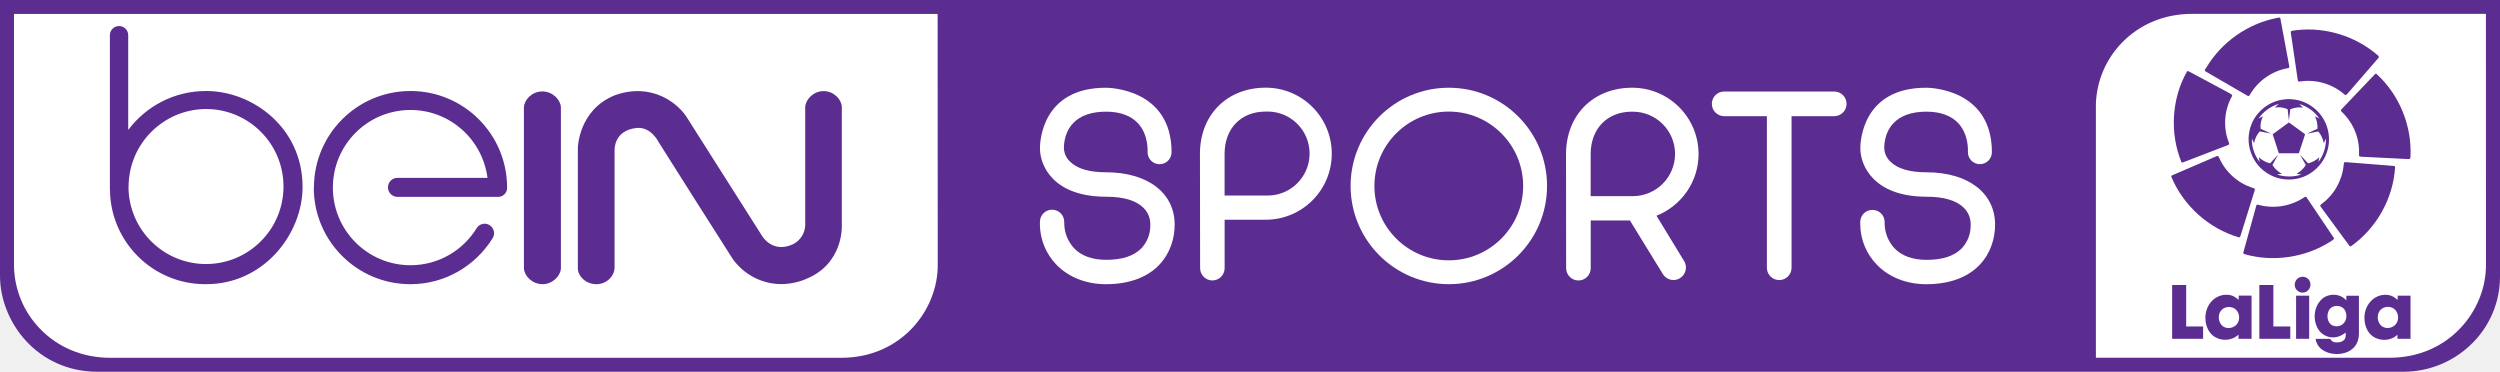
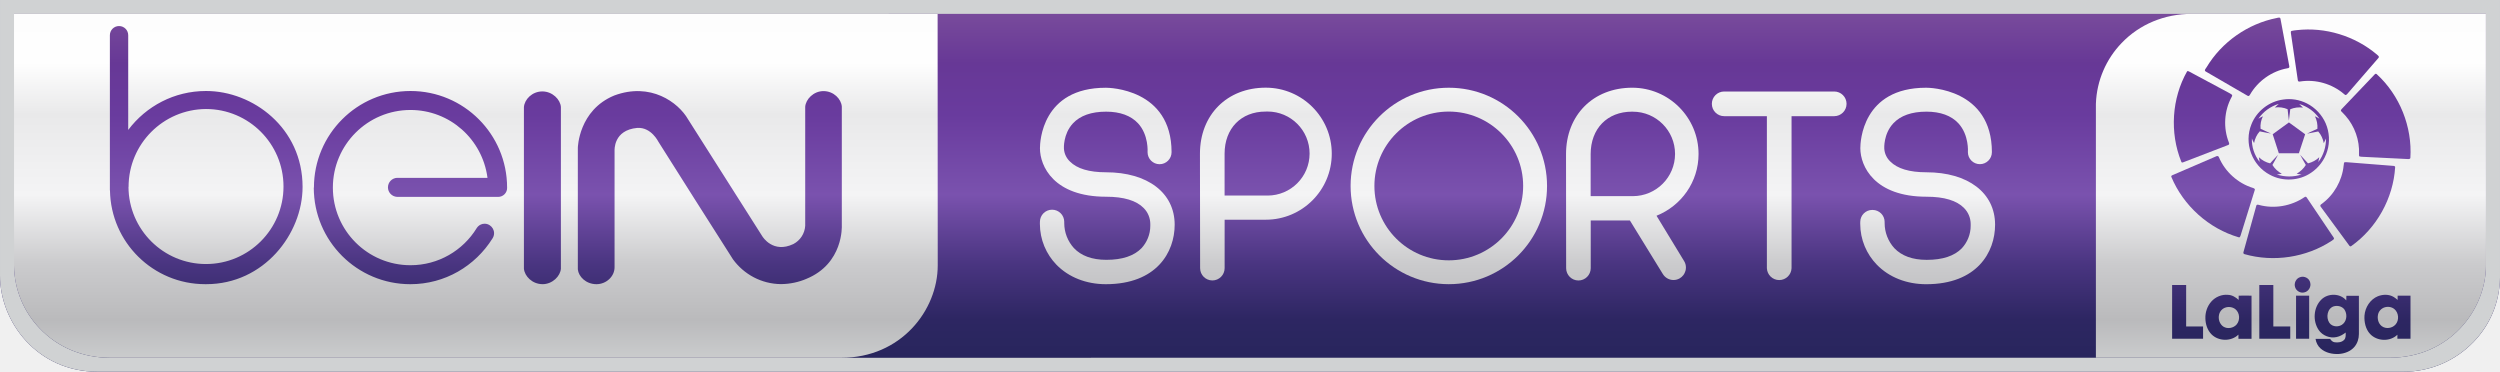
- <svg xmlns="http://www.w3.org/2000/svg" id="svg34" width="244.63" height="36.375" version="1.1" viewBox="0 0 244.63 36.375">
-   <g id="g854">
-     <path id="path32-8" d="m244.63 0.001v27.173c-0.031 2.437-1.002 4.639-2.57 6.268l2e-3 -0.003c-1.742 1.812-4.186 2.937-6.893 2.937h-225.62c-5.898 0-9.549-4.864-9.549-9.396v-26.979z" fill="#5c2d91" stroke-width="1.137" />
-     <path id="path22-6-2" d="m214.48 1.357c-2.68 0-5.124 1.017-6.883 2.861-1.49 1.55-2.428 3.636-2.51 5.94v24.847l28.74 2.19e-4c5.826 0 9.431-4.633 9.431-9.047l-5e-3 -24.601z" fill="#fff" stroke-width="1.137" />
-     <path id="path22-6" d="m1.369 1.361v24.627c0.031 2.393 0.986 4.56 2.524 6.16l0.005 0.005c1.761 1.842 4.199 2.857 6.877 2.857h71.553c5.825 0 9.431-4.633 9.431-9.047l-0.011-24.601z" fill="#fff" stroke-width="1.137" />
-     <path id="path32-2" d="m30.719 18.356c0-5.22 4.231-9.451 9.451-9.451 5.22 0 9.451 4.231 9.451 9.451 0 0.011 0.001 0.024 0.001 0.037 0 0.482-0.391 0.873-0.873 0.873-0.022 0-0.043-0.001-0.065-0.002h0.002-9.835c-0.495-0.024-0.889-0.431-0.889-0.931s0.393-0.907 0.886-0.931h8.854c-0.491-3.764-3.676-6.64-7.535-6.64-4.195 0-7.595 3.4-7.595 7.595s3.4 7.595 7.595 7.595c2.733 0 5.129-1.443 6.466-3.609l0.019-0.033c0.133-0.203 0.34-0.349 0.581-0.4l0.006-0.001c0.055-0.011 0.117-0.018 0.182-0.018 0.19 0 0.367 0.059 0.511 0.159l-0.003-0.002c0.252 0.167 0.417 0.45 0.417 0.772 0 0.188-0.056 0.361-0.151 0.506l0.002-0.003c-1.693 2.709-4.66 4.486-8.042 4.486-5.22 0-9.451-4.231-9.451-9.451v-0.003zm-19.967 0.276v-15.187c0-0.495 0.401-0.897 0.897-0.897 0.495 0 0.897 0.401 0.897 0.897v9.269c1.75-2.323 4.504-3.809 7.604-3.809h0.032-0.001c4.533 0 9.427 3.588 9.427 9.386 0 4.596-3.786 9.516-9.427 9.516h-0.101c-5.096 0-9.237-4.091-9.319-9.168v-8e-3zm1.821-0.339c0.024 4.171 3.409 7.543 7.584 7.543 4.188 0 7.584-3.396 7.584-7.584 0-4.188-3.396-7.584-7.584-7.584h-0.002c-4.188 0.023-7.573 3.422-7.573 7.613v0.01zm45.788 9.516c0.965 0 1.775-0.759 1.775-1.655v-11.379c0-0.084-0.122-2.048 2.23-2.26 1.371-0.078 2.049 1.347 2.07 1.371 0.272 0.444 6.619 10.469 7.289 11.493 1.069 1.46 2.772 2.404 4.695 2.422h0.003c0.893-8e-3 1.74-0.194 2.51-0.525l-0.042 0.016c3.661-1.49 3.484-5.189 3.482-5.216v-11.653c-0.059-0.726-0.783-1.506-1.791-1.509-0.979 0-1.736 0.8-1.791 1.533v11.649c-0.048 0.777-0.502 1.44-1.151 1.78l-0.011 0.006c-1.983 0.941-2.999-0.699-3.042-0.772l-7.264-11.444c-0.956-1.656-3.663-3.642-7.215-2.322-3.482 1.431-3.566 5.089-3.566 5.121v11.892c0.068 0.697 0.78 1.449 1.829 1.452zm-5.286 0c1.002 0 1.762-0.805 1.81-1.523v-15.819c-0.053-0.716-0.808-1.515-1.81-1.521-1.01 0-1.752 0.783-1.809 1.536v15.803c0.062 0.732 0.805 1.515 1.815 1.521z" fill="#5c2d91" stroke-width="1.137" />
-     <path id="path6" d="m118.63 27.443c0.664 0 1.201-0.538 1.202-1.2v-4.744h4.024c3.567 0 6.46-2.892 6.46-6.46s-2.892-6.46-6.46-6.46c-3.79 0-6.438 2.658-6.438 6.46l0.016 11.195v8e-3c0 0.661 0.535 1.198 1.196 1.2zm5.205-16.525c0.06-0.003 0.13-0.004 0.2-0.004 2.271 0 4.111 1.84 4.111 4.111s-1.84 4.111-4.111 4.111c-0.07 0-0.141-0.002-0.21-0.006h0.01-4.007v-4.089c0-2.466 1.609-4.123 4.007-4.123z" fill="#fff" stroke-width="1.137" />
-     <path id="path8" d="m108.24 19.25c1.724 0 2.962 0.374 3.676 1.111 0.399 0.402 0.644 0.957 0.644 1.568 0 0.019 0 0.04-1e-3 0.059v-0.003c1e-3 0.031 1e-3 0.067 1e-3 0.102 0 0.85-0.327 1.624-0.863 2.201l2e-3 -0.002c-0.732 0.753-1.885 1.138-3.425 1.138h-0.024c-1.385 0-2.455-0.392-3.17-1.153-0.585-0.647-0.943-1.509-0.943-2.455 0-0.037 1e-3 -0.075 1e-3 -0.113v0.006c0-0.657-0.533-1.19-1.19-1.19s-1.19 0.533-1.19 1.19c-2e-3 0.056-3e-3 0.122-3e-3 0.188 0 1.558 0.618 2.972 1.623 4.01l-1e-3 -0.001c1.198 1.227 2.915 1.903 4.831 1.903 4.972 0 6.736-3.132 6.736-5.82 0-3.116-2.642-5.131-6.726-5.131-1.648 0-2.831-0.355-3.523-1.054-0.339-0.32-0.558-0.765-0.588-1.259v-0.006c0-0.014-0.09-1.419 0.881-2.465 0.707-0.761 1.802-1.147 3.248-1.147 1.371 0 2.425 0.392 3.122 1.138 1.057 1.147 0.934 2.793 0.934 2.829 0 0.649 0.526 1.174 1.174 1.174s1.174-0.526 1.174-1.174c0-6.235-6.151-6.307-6.411-6.307h-0.032c-6.253 0-6.435 5.309-6.435 5.914-6e-3 1.764 1.358 4.749 6.473 4.749z" fill="#fff" stroke-width="1.137" />
-     <path id="path14" d="m183.22 20.542h-0.016c-0.644 0-1.168 0.519-1.174 1.163v0.001c-2e-3 0.056-3e-3 0.122-3e-3 0.186 0 1.562 0.621 2.978 1.63 4.015l-1e-3 -0.001c1.196 1.227 2.91 1.905 4.829 1.905 4.972 0 6.738-3.132 6.738-5.822 0-3.116-2.642-5.131-6.732-5.131-1.645 0-2.829-0.355-3.523-1.055-0.339-0.322-0.558-0.765-0.588-1.259v-0.006c0-0.014-0.092-1.419 0.881-2.465 0.707-0.761 1.801-1.147 3.248-1.147 1.371 0 2.428 0.392 3.122 1.138 1.057 1.147 0.935 2.793 0.932 2.826 0 0.649 0.526 1.174 1.174 1.174s1.174-0.526 1.174-1.174c0-6.235-6.151-6.305-6.413-6.305h-0.029c-6.251 0-6.432 5.307-6.432 5.914 0 1.762 1.371 4.75 6.478 4.75 1.725 0 2.962 0.374 3.676 1.111 0.399 0.403 0.644 0.959 0.644 1.572 0 0.019 0 0.037-1e-3 0.056v-0.002c1e-3 0.03 1e-3 0.065 1e-3 0.1 0 0.851-0.327 1.625-0.863 2.205l2e-3 -0.002c-0.728 0.753-1.881 1.138-3.422 1.138h-0.027c-1.387 0-2.451-0.392-3.17-1.153-0.584-0.649-0.941-1.513-0.941-2.458 0-0.036 0-0.073 1e-3 -0.109v0.006c-3e-3 -0.647-0.527-1.169-1.174-1.169h-0.023 1e-3z" fill="#fff" stroke-width="1.137" />
-     <path id="path16" d="m168.72 11.368h4.173v14.878c0.027 0.646 0.557 1.159 1.207 1.159s1.18-0.514 1.207-1.157v-14.88h4.175c0.666 0 1.207-0.54 1.207-1.207 0-0.667-0.54-1.207-1.207-1.207h-10.767c-0.666 0-1.207 0.54-1.207 1.207 0 0.667 0.54 1.207 1.207 1.207z" fill="#fff" stroke-width="1.137" />
-     <path id="path20" d="m141.77 27.807c5.308 0 9.611-4.303 9.611-9.611 0-5.309-4.303-9.611-9.611-9.611s-9.611 4.303-9.611 9.611v0.004c7e-3 5.305 4.306 9.603 9.611 9.608zm0-16.889c4.017 0.002 7.274 3.259 7.274 7.278 0 4.02-3.258 7.278-7.278 7.278-4.019 0-7.276-3.256-7.278-7.274 1e-3 -4.021 3.26-7.281 7.281-7.282z" fill="#fff" stroke-width="1.137" />
-     <path id="path26" d="m154.45 27.446c0.664 0 1.202-0.536 1.206-1.2v-4.673h3.833l3.206 5.213c0.215 0.369 0.609 0.614 1.059 0.614 0.223 0 0.431-0.059 0.61-0.163l-6e-3 0.003c0.28-0.163 0.485-0.426 0.569-0.739l2e-3 -0.009c0.027-0.095 0.043-0.205 0.043-0.317 0-0.223-0.061-0.432-0.167-0.61l3e-3 0.006-2.715-4.46c2.43-0.974 4.114-3.311 4.114-6.039 0-3.584-2.905-6.489-6.489-6.489h-3e-3c-3.812 0-6.476 2.674-6.476 6.503l0.011 11.158c2e-3 0.661 0.536 1.198 1.198 1.202zm5.235-16.516c0.027-0.001 0.058-0.001 0.09-0.001 2.282 0 4.132 1.85 4.132 4.132 0 2.282-1.85 4.132-4.132 4.132-0.032 0-0.064 0-0.094-0.001h5e-3 -4.037v-4.111c0-2.488 1.621-4.154 4.037-4.154z" fill="#fff" stroke-width="1.137" />
-     <g id="g848" transform="matrix(.11345 0 0 .11345 207.16 .7478)" fill="#5c2d91">
-       <path id="path4-1" class="st0" d="m76.3 55c12 7 24.1 14 36.2 21 0.9 0.7 1.8-0.2 2.2-1.1 6.8-11.7 18.8-20.2 32.2-22.6 1 0 2-0.7 1.6-1.8-2.5-13.6-5.1-27.3-7.6-40.9-0.3-1.6-2.1-0.9-3.1-0.7-25 4.9-47.6 20.7-60.7 42.6-0.7 1.1-2.2 2.6-0.8 3.5z" />
-       <path id="path6-8" class="st1" d="m155.9 62.8c0.1 1 1.2 1.1 2 0.9 13.4-2.1 27.5 2 37.8 10.8 0.5 0.4 1.1 1.1 1.8 0.8 0.6-0.3 1-0.9 1.4-1.3 8.8-10.2 17.7-20.4 26.5-30.6 1.2-1.3-0.7-2.3-1.5-3.1-18.9-15.9-44.3-23.7-68.9-20.9-1.5 0.2-3.1 0.3-4.6 0.7-0.7 0.4-0.6 1.2-0.5 1.9z" />
-       <path id="path8-8" class="st2" d="m57 133.4c12.9-5 25.8-9.9 38.7-14.9 1.1-0.2 1.1-1.4 0.7-2.2-5-12.6-4.1-27.3 2.3-39.1 0.3-0.6 0.8-1.3 0.4-2-0.6-0.6-1.4-0.9-2.1-1.4-11.6-6.2-23.1-12.4-34.7-18.6-0.6-0.3-1.3-0.7-1.9-0.3-13.3 23.4-15.1 52.9-5.1 77.8 0.1 0.9 1 1.1 1.7 0.7z" />
-       <path id="path10-4" class="st3" d="m253 129.6c1.7-26.8-9.2-54.1-29-72.2-0.6-0.5-1.1-0.5-1.7 0.1-9.5 9.9-18.9 19.9-28.4 29.8-0.5 0.5-1.1 1.2-0.7 1.9 1.2 1.4 2.7 2.6 3.9 4.1 7.9 9 12.2 21.1 11.6 33.1 0 0.7-0.2 1.7 0.6 2 1.1 0.3 2.3 0.2 3.4 0.3 12.8 0.6 25.6 1.2 38.4 1.9 0.8 0 1.8-0.1 1.9-1z" />
-       <path id="path12-1" class="st4" d="m131.9 144.2c11 6 25.2 5.3 35.5-1.8 6.6-4.4 11.6-11.1 13.9-18.7 2.4-7.7 1.9-16.3-1.3-23.8-3.2-7.4-9.1-13.7-16.3-17.3-6.3-3.2-13.6-4.4-20.6-3.3-12 1.6-22.8 10.1-27.2 21.4-3.2 7.8-3.3 16.8-0.3 24.8 2.9 8 8.8 14.8 16.3 18.7zm-15.6-31.4c0.5 1.4 1.1 2.7 1.9 4 0.7-3.7 2.3-7.3 4.9-10.1 3.2 0.6 6.4 1.4 9.7 1.9-3-1.4-6-2.7-9-4.1-0.4-3.7 0.4-7.5 2-10.8-1.4 0.6-2.7 1.4-3.9 2.1 4.2-6.1 10.5-10.7 17.6-12.8-1.2 1-2.3 2-3.4 3.1 3.7-0.5 7.6 0 11 1.5 0.4 3.3 0.7 6.6 1.1 9.9 0.5-3.3 0.7-6.6 1.2-9.9 3.5-1.4 7.3-1.9 11-1.4-1.1-1.1-2.2-2.1-3.3-3.1 7.1 2.1 13.4 6.6 17.5 12.7-1.3-0.8-2.6-1.5-3.9-2.1 1.6 3.3 2.4 7.1 2.1 10.8-3 1.4-6.1 2.7-9 4.2 3.2-0.6 6.5-1.3 9.7-1.9 2.5 2.8 4.1 6.4 4.8 10.1 0.7-1.3 1.3-2.6 1.9-4 0.1 7.3-2.2 14.5-6.6 20.3 0.3-1.4 0.6-2.8 0.8-4.2-2.7 2.6-6 4.4-9.7 5.3-2.3-2.5-4.5-5-6.8-7.4 1.5 3 3.3 5.8 4.9 8.8-1.9 3.2-4.8 5.7-7.9 7.6 1.4 0.3 2.8 0.5 4.2 0.6-6.8 2.3-14.4 2.3-21.3 0 1.4-0.1 2.8-0.3 4.3-0.6-3.3-1.8-6.1-4.4-8.1-7.6 1.6-2.9 3.3-5.8 4.9-8.8-2.4 2.4-4.6 5-6.9 7.4-3.6-0.8-7-2.7-9.7-5.3 0.2 1.4 0.5 2.7 0.7 4.1-4.6-5.9-7-13.1-6.7-20.3z" />
-       <path id="path16-0" class="st4" d="m156.8 125.6c1.8-5.5 3.6-11 5.4-16.4-4.7-3.4-9.3-6.8-14-10.2-4.7 3.4-9.3 6.8-14 10.2 1.8 5.5 3.6 11 5.3 16.4z" />
-       <path id="path18-1" class="st6" d="m105 198.1c0.9 0.3 1.3-0.8 1.5-1.4 4.1-13.1 8.2-26.2 12.3-39.4 0.4-1.1-0.8-1.5-1.6-1.8-13-4-24-13.9-29.3-26.4-0.3-1.2-1.6-1.4-2.5-0.8-12.5 5.4-25 10.8-37.6 16.2-0.6 0.2-1.2 0.7-1 1.4 10.4 25 32.4 44.7 58.2 52.2z" />
-       <path id="path20-1" class="st7" d="m201.9 205.7c21.9-15.5 36.3-41.2 37.9-68.1 0-0.7-0.7-1.1-1.4-1.1-13.1-1.1-26.2-2-39.3-3.1-0.9 0-1.9-0.2-2.8-0.1-1 0.5-0.6 1.9-0.9 2.8-1.3 13.1-8.4 25.6-19.1 33.3-0.8 0.4-1.5 1.5-0.7 2.3 8.1 11.1 16.3 22.2 24.4 33.2 0.4 0.7 1.2 1.4 1.9 0.8z" />
-       <path id="path22-7" class="st8" d="m109.8 212.6c25.2 7.2 53.4 2.9 75.3-11.5 0.8-0.6 2.5-1.3 1.8-2.6-7.7-11.5-15.4-23-23.2-34.5-0.3-0.7-1.3-1.3-2-0.6-11.4 7.8-26.2 10.4-39.6 6.7-0.9-0.4-2.1-0.1-2.1 1-3.7 13.2-7.3 26.5-11 39.7-0.3 0.7 0 1.6 0.8 1.8z" />
-       <path id="path24-1" class="st5" d="m157.8 232.5c-3.5 1.1-5.4 5.3-4.2 8.7 1 3.2 4.7 5.3 7.9 4.4 3.6-0.7 6.1-4.8 5.1-8.4-0.7-3.8-5.2-6.1-8.8-4.7zm-98.2 6.7h-12.1v46.4h26.7v-10.6h-14.6zm75.2 0h-12.1v46.4h26.7v-10.6h-14.6zm-29.9 9.2v3.7c-2.6-2.4-5.7-4.3-9.3-4.4-5.3-0.5-10.7 1.8-14.2 5.7-3.6 4-5.4 9.4-5.2 14.7 0.1 4.9 1.7 10 5.2 13.6 6.1 6.2 17.1 6.4 23.3 0.3v3.6h11.3v-37.2c-3.6-0.1-7.4 0-11.1 0zm-1.7 24.8c-2.7 3.2-7.9 4.2-11.5 1.9-3.3-2.2-4.6-6.6-3.7-10.3 0.6-2.8 2.7-5.2 5.4-6.1 2.9-1 6.4-0.5 8.8 1.5 3.7 3.1 4.1 9.3 1 13zm94.5-20.7c-5.3-6.3-15.8-6.4-21.5-0.7-6.8 6.7-7.6 18.4-2.3 26.2 3.3 4.9 9.7 7.4 15.5 6.1 2.9-0.6 5.5-2.1 7.8-3.9 0 2.1 0.3 4.5-1.2 6.2-2.1 2.3-5.4 2.6-8.3 2.2-1.7-0.2-3-1.5-3.9-2.9h-12.6c0.5 3.2 2 6.2 4.4 8.3 4.2 3.7 10.1 5 15.6 4.7 5-0.3 10.2-2.2 13.5-6.1 2.6-3 3.9-7.1 3.9-11.1v-33h-10.8c-0.1 1.2-0.1 2.6-0.1 4zm-2.6 20.1c-3.2 3.2-9.4 3.1-12-0.8-3.1-4.5-1.8-12.5 3.9-14.2 3.2-0.9 7 0 9 2.6 2.6 3.7 2.4 9.3-0.9 12.4zm46.9-20.5c-1.1-0.9-2.1-1.8-3.3-2.5-4.1-2.5-9.3-2.4-13.7-0.7-6.7 2.7-11.1 9.7-11.6 16.8-0.3 5.6 1 11.6 4.8 15.7 6 6.5 17.3 6.9 23.6 0.7v3.5h11.3v-37.2h-11.1zm-1.8 21.2c-2.9 3.3-8.3 4.1-11.9 1.4-3-2.3-4-6.5-3.2-10 0.6-2.9 2.8-5.3 5.7-6.2 2.8-0.9 6.1-0.4 8.4 1.5 3.8 3.2 4.3 9.6 1 13.3zm-85.8 12.3h11.3v-37.2h-11.3z" />
+ <svg xmlns="http://www.w3.org/2000/svg" xmlns:xlink="http://www.w3.org/1999/xlink" id="svg34" width="244.63" height="36.375" version="1.1" viewBox="0 0 244.63 36.375">
+   <defs id="defs27">
+     <linearGradient id="linearGradient4179">
+       <stop id="stop4181" stop-color="#26255b" offset="0" />
+       <stop id="stop4195" stop-color="#2d2662" offset=".139" />
+       <stop id="stop4191" stop-color="#4a3581" offset=".291" />
+       <stop id="stop4187" stop-color="#7a52ae" offset=".476" />
+       <stop id="stop4189" stop-color="#693b9e" offset=".692" />
+       <stop id="stop4193" stop-color="#673896" offset=".83" />
+       <stop id="stop4183" stop-color="#7d509d" offset="1" />
+     </linearGradient>
+     <linearGradient id="linearGradient1984" x1="178.3" x2="178.3" y1="36.367" y2=".001" gradientUnits="userSpaceOnUse" xlink:href="#linearGradient4179" />
+     <linearGradient id="linearGradient1986" x1="178.3" x2="178.3" y1="36.367" y2=".001" gradientUnits="userSpaceOnUse">
+       <stop id="stop1714" stop-color="#d0d2d3" offset="0" />
+       <stop id="stop1716" stop-color="#bababc" offset=".139" />
+       <stop id="stop1718" stop-color="#cbcbcd" offset=".291" />
+       <stop id="stop1720" stop-color="#f4f4f5" offset=".476" />
+       <stop id="stop1722" stop-color="#e9e9ea" offset=".692" />
+       <stop id="stop1724" stop-color="#fefefe" offset=".83" />
+       <stop id="stop1726" stop-color="#fdfdfd" offset="1" />
+     </linearGradient>
+   </defs>
+   <path id="path32-8" d="m244.63 0.001v27.173c-0.031 2.437-1.002 4.639-2.57 6.268l2e-3 -0.003c-1.742 1.812-4.186 2.937-6.893 2.937h-225.62c-5.898 0-9.549-4.864-9.549-9.396v-26.979z" fill="url(#linearGradient1984)" stroke-width="1.137" style="font-variant-east_asian:normal" />
+   <g id="g1490" fill="url(#linearGradient1986)" stroke-width="1.137" style="font-variant-east_asian:normal">
+     <path id="path22-6-2" d="m214.48 1.357c-2.68 0-5.124 1.017-6.883 2.861-1.49 1.55-2.428 3.636-2.51 5.94v24.847l28.74 2.19e-4c5.826 0 9.431-4.633 9.431-9.047l-5e-3 -24.601z" style="font-variant-east_asian:normal" />
+     <path id="path22-6" d="m1.369 1.361v24.627c0.031 2.393 0.986 4.56 2.524 6.16l0.005 0.005c1.761 1.842 4.199 2.857 6.877 2.857h71.553c5.825 0 9.431-4.633 9.431-9.047l-0.011-24.601z" style="font-variant-east_asian:normal" />
+   </g>
+   <g id="g1976" fill="url(#linearGradient1986)" stroke-width="1.137" style="font-variant-east_asian:normal">
+     <path id="path6" d="m118.63 27.443c0.664 0 1.201-0.538 1.202-1.2v-4.744h4.024c3.567 0 6.46-2.892 6.46-6.46s-2.892-6.46-6.46-6.46c-3.79 0-6.438 2.658-6.438 6.46l0.016 11.195v8e-3c0 0.661 0.535 1.198 1.196 1.2zm5.205-16.525c0.06-0.003 0.13-0.004 0.2-0.004 2.271 0 4.111 1.84 4.111 4.111s-1.84 4.111-4.111 4.111c-0.07 0-0.141-0.002-0.21-0.006h0.01-4.007v-4.089c0-2.466 1.609-4.123 4.007-4.123z" style="font-variant-east_asian:normal" />
+     <path id="path8" d="m108.24 19.25c1.724 0 2.962 0.374 3.676 1.111 0.399 0.402 0.644 0.957 0.644 1.568 0 0.019 0 0.04-1e-3 0.059v-0.003c1e-3 0.031 1e-3 0.067 1e-3 0.102 0 0.85-0.327 1.624-0.863 2.201l2e-3 -0.002c-0.732 0.753-1.885 1.138-3.425 1.138h-0.024c-1.385 0-2.455-0.392-3.17-1.153-0.585-0.647-0.943-1.509-0.943-2.455 0-0.037 1e-3 -0.075 1e-3 -0.113v0.006c0-0.657-0.533-1.19-1.19-1.19s-1.19 0.533-1.19 1.19c-2e-3 0.056-3e-3 0.122-3e-3 0.188 0 1.558 0.618 2.972 1.623 4.01l-1e-3 -0.001c1.198 1.227 2.915 1.903 4.831 1.903 4.972 0 6.736-3.132 6.736-5.82 0-3.116-2.642-5.131-6.726-5.131-1.648 0-2.831-0.355-3.523-1.054-0.339-0.32-0.558-0.765-0.588-1.259v-0.006c0-0.014-0.09-1.419 0.881-2.465 0.707-0.761 1.802-1.147 3.248-1.147 1.371 0 2.425 0.392 3.122 1.138 1.057 1.147 0.934 2.793 0.934 2.829 0 0.649 0.526 1.174 1.174 1.174s1.174-0.526 1.174-1.174c0-6.235-6.151-6.307-6.411-6.307h-0.032c-6.253 0-6.435 5.309-6.435 5.914-6e-3 1.764 1.358 4.749 6.473 4.749z" style="font-variant-east_asian:normal" />
+     <path id="path14" d="m183.22 20.542h-0.016c-0.644 0-1.168 0.519-1.174 1.163v0.001c-2e-3 0.056-3e-3 0.122-3e-3 0.186 0 1.562 0.621 2.978 1.63 4.015l-1e-3 -0.001c1.196 1.227 2.91 1.905 4.829 1.905 4.972 0 6.738-3.132 6.738-5.822 0-3.116-2.642-5.131-6.732-5.131-1.645 0-2.829-0.355-3.523-1.055-0.339-0.322-0.558-0.765-0.588-1.259v-0.006c0-0.014-0.092-1.419 0.881-2.465 0.707-0.761 1.801-1.147 3.248-1.147 1.371 0 2.428 0.392 3.122 1.138 1.057 1.147 0.935 2.793 0.932 2.826 0 0.649 0.526 1.174 1.174 1.174s1.174-0.526 1.174-1.174c0-6.235-6.151-6.305-6.413-6.305h-0.029c-6.251 0-6.432 5.307-6.432 5.914 0 1.762 1.371 4.75 6.478 4.75 1.725 0 2.962 0.374 3.676 1.111 0.399 0.403 0.644 0.959 0.644 1.572 0 0.019 0 0.037-1e-3 0.056v-0.002c1e-3 0.03 1e-3 0.065 1e-3 0.1 0 0.851-0.327 1.625-0.863 2.205l2e-3 -0.002c-0.728 0.753-1.881 1.138-3.422 1.138h-0.027c-1.387 0-2.451-0.392-3.17-1.153-0.584-0.649-0.941-1.513-0.941-2.458 0-0.036 0-0.073 1e-3 -0.109v0.006c-3e-3 -0.647-0.527-1.169-1.174-1.169h-0.023 1e-3z" style="font-variant-east_asian:normal" />
+     <path id="path16" d="m168.72 11.368h4.173v14.878c0.027 0.646 0.557 1.159 1.207 1.159s1.18-0.514 1.207-1.157v-14.88h4.175c0.666 0 1.207-0.54 1.207-1.207 0-0.667-0.54-1.207-1.207-1.207h-10.767c-0.666 0-1.207 0.54-1.207 1.207 0 0.667 0.54 1.207 1.207 1.207z" style="font-variant-east_asian:normal" />
+     <path id="path20" d="m141.77 27.807c5.308 0 9.611-4.303 9.611-9.611 0-5.309-4.303-9.611-9.611-9.611s-9.611 4.303-9.611 9.611v0.004c7e-3 5.305 4.306 9.603 9.611 9.608zm0-16.889c4.017 0.002 7.274 3.259 7.274 7.278 0 4.02-3.258 7.278-7.278 7.278-4.019 0-7.276-3.256-7.278-7.274 1e-3 -4.021 3.26-7.281 7.281-7.282z" style="font-variant-east_asian:normal" />
+     <path id="path26" d="m154.45 27.446c0.664 0 1.202-0.536 1.206-1.2v-4.673h3.833l3.206 5.213c0.215 0.369 0.609 0.614 1.059 0.614 0.223 0 0.431-0.059 0.61-0.163l-6e-3 0.003c0.28-0.163 0.485-0.426 0.569-0.739l2e-3 -0.009c0.027-0.095 0.043-0.205 0.043-0.317 0-0.223-0.061-0.432-0.167-0.61l3e-3 0.006-2.715-4.46c2.43-0.974 4.114-3.311 4.114-6.039 0-3.584-2.905-6.489-6.489-6.489h-3e-3c-3.812 0-6.476 2.674-6.476 6.503l0.011 11.158c2e-3 0.661 0.536 1.198 1.198 1.202zm5.235-16.516c0.027-0.001 0.058-0.001 0.09-0.001 2.282 0 4.132 1.85 4.132 4.132s-1.85 4.132-4.132 4.132c-0.032 0-0.064 0-0.094-0.001h5e-3 -4.037v-4.111c0-2.488 1.621-4.154 4.037-4.154z" style="font-variant-east_asian:normal" />
+   </g>
+   <path id="path32-2" d="m30.719 18.356c0-5.22 4.231-9.451 9.451-9.451s9.451 4.231 9.451 9.451c0 0.011 0.001 0.024 0.001 0.037 0 0.482-0.391 0.873-0.873 0.873-0.022 0-0.043-0.001-0.065-0.002h0.002-9.835c-0.495-0.024-0.889-0.431-0.889-0.931s0.393-0.907 0.886-0.931h8.854c-0.491-3.764-3.676-6.64-7.535-6.64-4.195 0-7.595 3.4-7.595 7.595s3.4 7.595 7.595 7.595c2.733 0 5.129-1.443 6.466-3.609l0.019-0.033c0.133-0.203 0.34-0.349 0.581-0.4l0.006-0.001c0.055-0.011 0.117-0.018 0.182-0.018 0.19 0 0.367 0.059 0.511 0.159l-0.003-0.002c0.252 0.167 0.417 0.45 0.417 0.772 0 0.188-0.056 0.361-0.151 0.506l0.002-0.003c-1.693 2.709-4.66 4.486-8.042 4.486-5.22 0-9.451-4.231-9.451-9.451v-0.003zm-19.967 0.276v-15.187c0-0.495 0.401-0.897 0.897-0.897s0.897 0.401 0.897 0.897v9.269c1.75-2.323 4.504-3.809 7.604-3.809h0.032-0.001c4.533 0 9.427 3.588 9.427 9.386 0 4.596-3.786 9.516-9.427 9.516h-0.101c-5.096 0-9.237-4.091-9.319-9.168v-8e-3zm1.821-0.339c0.024 4.171 3.409 7.543 7.584 7.543 4.188 0 7.584-3.396 7.584-7.584s-3.396-7.584-7.584-7.584h-0.002c-4.188 0.023-7.573 3.422-7.573 7.613v0.01zm45.788 9.516c0.965 0 1.775-0.759 1.775-1.655v-11.379c0-0.084-0.122-2.048 2.23-2.26 1.371-0.078 2.049 1.347 2.07 1.371 0.272 0.444 6.619 10.469 7.289 11.493 1.069 1.46 2.772 2.404 4.695 2.422h0.003c0.893-8e-3 1.74-0.194 2.51-0.525l-0.042 0.016c3.661-1.49 3.484-5.189 3.482-5.216v-11.653c-0.059-0.726-0.783-1.506-1.791-1.509-0.979 0-1.736 0.8-1.791 1.533v11.649c-0.048 0.777-0.502 1.44-1.151 1.78l-0.011 0.006c-1.983 0.941-2.999-0.699-3.042-0.772l-7.264-11.444c-0.956-1.656-3.663-3.642-7.215-2.322-3.482 1.431-3.566 5.089-3.566 5.121v11.892c0.068 0.697 0.78 1.449 1.829 1.452zm-5.286 0c1.002 0 1.762-0.805 1.81-1.523v-15.819c-0.053-0.716-0.808-1.515-1.81-1.521-1.01 0-1.752 0.783-1.809 1.536v15.803c0.062 0.732 0.805 1.515 1.815 1.521z" fill="url(#linearGradient1984)" stroke-width="1.137" />
+   <g id="g1333" fill="url(#linearGradient1984)" stroke-width=".113">
+     <g id="g1319">
+       <path id="path4-1" class="st0" d="m215.82 6.988c1.361 0.794 2.734 1.588 4.107 2.382 0.102 0.079 0.204-0.023 0.25-0.125 0.771-1.327 2.133-2.292 3.653-2.564 0.113 0 0.227-0.079 0.182-0.204-0.284-1.543-0.579-3.097-0.862-4.64-0.034-0.182-0.238-0.102-0.352-0.079-2.836 0.556-5.4 2.348-6.886 4.833-0.079 0.125-0.25 0.295-0.091 0.397z" />
+       <path id="path6-8" class="st1" d="m224.85 7.872c0.011 0.113 0.136 0.125 0.227 0.102 1.52-0.238 3.12 0.227 4.288 1.225 0.057 0.045 0.125 0.125 0.204 0.091 0.068-0.034 0.113-0.102 0.159-0.147 0.998-1.157 2.008-2.314 3.006-3.472 0.136-0.147-0.079-0.261-0.17-0.352-2.144-1.804-5.026-2.689-7.817-2.371-0.17 0.023-0.352 0.034-0.522 0.079-0.079 0.045-0.068 0.136-0.057 0.216z" />
+       <path id="path8-8" class="st2" d="m213.63 15.882c1.464-0.567 2.927-1.123 4.391-1.69 0.125-0.023 0.125-0.159 0.079-0.25-0.567-1.429-0.465-3.097 0.261-4.436 0.034-0.068 0.091-0.147 0.045-0.227-0.068-0.068-0.159-0.102-0.238-0.159-1.316-0.703-2.621-1.407-3.937-2.11-0.068-0.034-0.147-0.079-0.216-0.034-1.509 2.655-1.713 6.002-0.579 8.826 0.011 0.102 0.113 0.125 0.193 0.079z" />
+       <path id="path10-4" class="st3" d="m235.86 15.451c0.193-3.041-1.044-6.138-3.29-8.191-0.068-0.057-0.125-0.057-0.193 0.011-1.078 1.123-2.144 2.258-3.222 3.381-0.057 0.057-0.125 0.136-0.079 0.216 0.136 0.159 0.306 0.295 0.442 0.465 0.896 1.021 1.384 2.394 1.316 3.755 0 0.079-0.023 0.193 0.068 0.227 0.125 0.034 0.261 0.023 0.386 0.034 1.452 0.068 2.904 0.136 4.356 0.216 0.091 0 0.204-0.011 0.216-0.113z" />
+       <g id="g1307">
+         <path id="path12-1" class="st4" d="m222.12 17.107c1.248 0.681 2.859 0.601 4.027-0.204 0.749-0.499 1.316-1.259 1.577-2.122 0.272-0.874 0.216-1.849-0.147-2.7-0.363-0.84-1.032-1.554-1.849-1.963-0.715-0.363-1.543-0.499-2.337-0.374-1.361 0.182-2.587 1.146-3.086 2.428-0.363 0.885-0.374 1.906-0.034 2.814 0.329 0.908 0.998 1.679 1.849 2.122zm-1.77-3.562c0.057 0.159 0.125 0.306 0.216 0.454 0.079-0.42 0.261-0.828 0.556-1.146 0.363 0.068 0.726 0.159 1.101 0.216-0.34-0.159-0.681-0.306-1.021-0.465-0.045-0.42 0.045-0.851 0.227-1.225-0.159 0.068-0.306 0.159-0.442 0.238 0.476-0.692 1.191-1.214 1.997-1.452-0.136 0.113-0.261 0.227-0.386 0.352 0.42-0.057 0.862 0 1.248 0.17 0.045 0.374 0.079 0.749 0.125 1.123 0.057-0.374 0.079-0.749 0.136-1.123 0.397-0.159 0.828-0.216 1.248-0.159-0.125-0.125-0.25-0.238-0.374-0.352 0.805 0.238 1.52 0.749 1.985 1.441-0.147-0.091-0.295-0.17-0.442-0.238 0.182 0.374 0.272 0.805 0.238 1.225-0.34 0.159-0.692 0.306-1.021 0.476 0.363-0.068 0.737-0.147 1.101-0.216 0.284 0.318 0.465 0.726 0.545 1.146 0.079-0.147 0.147-0.295 0.216-0.454 0.011 0.828-0.25 1.645-0.749 2.303 0.034-0.159 0.068-0.318 0.091-0.476-0.306 0.295-0.681 0.499-1.101 0.601-0.261-0.284-0.511-0.567-0.771-0.84 0.17 0.34 0.374 0.658 0.556 0.998-0.216 0.363-0.545 0.647-0.896 0.862 0.159 0.034 0.318 0.057 0.476 0.068-0.771 0.261-1.634 0.261-2.417 0 0.159-0.011 0.318-0.034 0.488-0.068-0.374-0.204-0.692-0.499-0.919-0.862 0.182-0.329 0.374-0.658 0.556-0.998-0.272 0.272-0.522 0.567-0.783 0.84-0.408-0.091-0.794-0.306-1.101-0.601 0.023 0.159 0.057 0.306 0.079 0.465-0.522-0.669-0.794-1.486-0.76-2.303z" />
+         <path id="path16-0" class="st4" d="m224.95 14.997c0.204-0.624 0.408-1.248 0.613-1.861-0.533-0.386-1.055-0.771-1.588-1.157-0.533 0.386-1.055 0.771-1.588 1.157 0.204 0.624 0.408 1.248 0.601 1.861z" />
+       </g>
+       <path id="path18-1" class="st6" d="m219.07 23.222c0.102 0.034 0.147-0.091 0.17-0.159 0.465-1.486 0.93-2.972 1.395-4.47 0.045-0.125-0.091-0.17-0.182-0.204-1.475-0.454-2.723-1.577-3.324-2.995-0.034-0.136-0.182-0.159-0.284-0.091-1.418 0.613-2.836 1.225-4.266 1.838-0.068 0.023-0.136 0.079-0.113 0.159 1.18 2.836 3.676 5.071 6.603 5.922z" />
+       <path id="path20-1" class="st7" d="m230.07 24.084c2.485-1.758 4.118-4.674 4.3-7.726 0-0.079-0.079-0.125-0.159-0.125-1.486-0.125-2.972-0.227-4.459-0.352-0.102 0-0.216-0.023-0.318-0.011-0.113 0.057-0.068 0.216-0.102 0.318-0.147 1.486-0.953 2.904-2.167 3.778-0.091 0.045-0.17 0.17-0.079 0.261 0.919 1.259 1.849 2.519 2.768 3.767 0.045 0.079 0.136 0.159 0.216 0.091z" />
+       <path id="path22-7" class="st8" d="m219.62 24.867c2.859 0.817 6.058 0.329 8.543-1.305 0.091-0.068 0.284-0.147 0.204-0.295-0.874-1.305-1.747-2.609-2.632-3.914-0.034-0.079-0.147-0.147-0.227-0.068-1.293 0.885-2.972 1.18-4.493 0.76-0.102-0.045-0.238-0.011-0.238 0.113-0.42 1.498-0.828 3.006-1.248 4.504-0.034 0.079 0 0.182 0.091 0.204z" />
    </g>
+     <path id="path24-1" class="st5" d="m225.06 27.125c-0.397 0.125-0.613 0.601-0.476 0.987 0.113 0.363 0.533 0.601 0.896 0.499 0.408-0.079 0.692-0.545 0.579-0.953-0.079-0.431-0.59-0.692-0.998-0.533zm-11.141 0.76h-1.373v5.264h3.029v-1.203h-1.656zm8.531 0h-1.373v5.264h3.029v-1.203h-1.656zm-3.392 1.044v0.42c-0.295-0.272-0.647-0.488-1.055-0.499-0.601-0.057-1.214 0.204-1.611 0.647-0.408 0.454-0.613 1.066-0.59 1.668 0.011 0.556 0.193 1.135 0.59 1.543 0.692 0.703 1.94 0.726 2.643 0.034v0.408h1.282v-4.22c-0.408-0.011-0.84 0-1.259 0zm-0.193 2.814c-0.306 0.363-0.896 0.476-1.305 0.216-0.374-0.25-0.522-0.749-0.42-1.169 0.068-0.318 0.306-0.59 0.613-0.692 0.329-0.113 0.726-0.057 0.998 0.17 0.42 0.352 0.465 1.055 0.113 1.475zm10.721-2.348c-0.601-0.715-1.792-0.726-2.439-0.079-0.771 0.76-0.862 2.087-0.261 2.972 0.374 0.556 1.101 0.84 1.758 0.692 0.329-0.068 0.624-0.238 0.885-0.442 0 0.238 0.034 0.511-0.136 0.703-0.238 0.261-0.613 0.295-0.942 0.25-0.193-0.023-0.34-0.17-0.442-0.329h-1.429c0.057 0.363 0.227 0.703 0.499 0.942 0.476 0.42 1.146 0.567 1.77 0.533 0.567-0.034 1.157-0.25 1.532-0.692 0.295-0.34 0.442-0.805 0.442-1.259v-3.744h-1.225c-0.011 0.136-0.011 0.295-0.011 0.454zm-0.295 2.28c-0.363 0.363-1.066 0.352-1.361-0.091-0.352-0.511-0.204-1.418 0.442-1.611 0.363-0.102 0.794 0 1.021 0.295 0.295 0.42 0.272 1.055-0.102 1.407zm5.321-2.326c-0.125-0.102-0.238-0.204-0.374-0.284-0.465-0.284-1.055-0.272-1.554-0.079-0.76 0.306-1.259 1.101-1.316 1.906-0.034 0.635 0.113 1.316 0.545 1.781 0.681 0.737 1.963 0.783 2.677 0.079v0.397h1.282v-4.22h-1.259zm-0.204 2.405c-0.329 0.374-0.942 0.465-1.35 0.159-0.34-0.261-0.454-0.737-0.363-1.135 0.068-0.329 0.318-0.601 0.647-0.703 0.318-0.102 0.692-0.045 0.953 0.17 0.431 0.363 0.488 1.089 0.113 1.509zm-9.734 1.395h1.282v-4.22h-1.282z" />
  </g>
+   <path id="path32-8-1" d="m0.001-6.4e-5v26.979c0 4.532 3.649 9.396 9.547 9.396h225.62c2.707 0 5.151-1.126 6.893-2.938 1.565-1.628 2.538-3.829 2.568-6.264v-27.174zm243.25 1.357 6e-3 24.6c0 4.414-3.606 9.049-9.432 9.049l-223.05 0.004c-2.678 2e-6 -5.114-1.016-6.875-2.857l-0.006-0.004c-1.537-1.6-2.493-3.767-2.523-6.16v-24.627z" fill="#d0d2d3" stroke-width="1.137" />
</svg>
